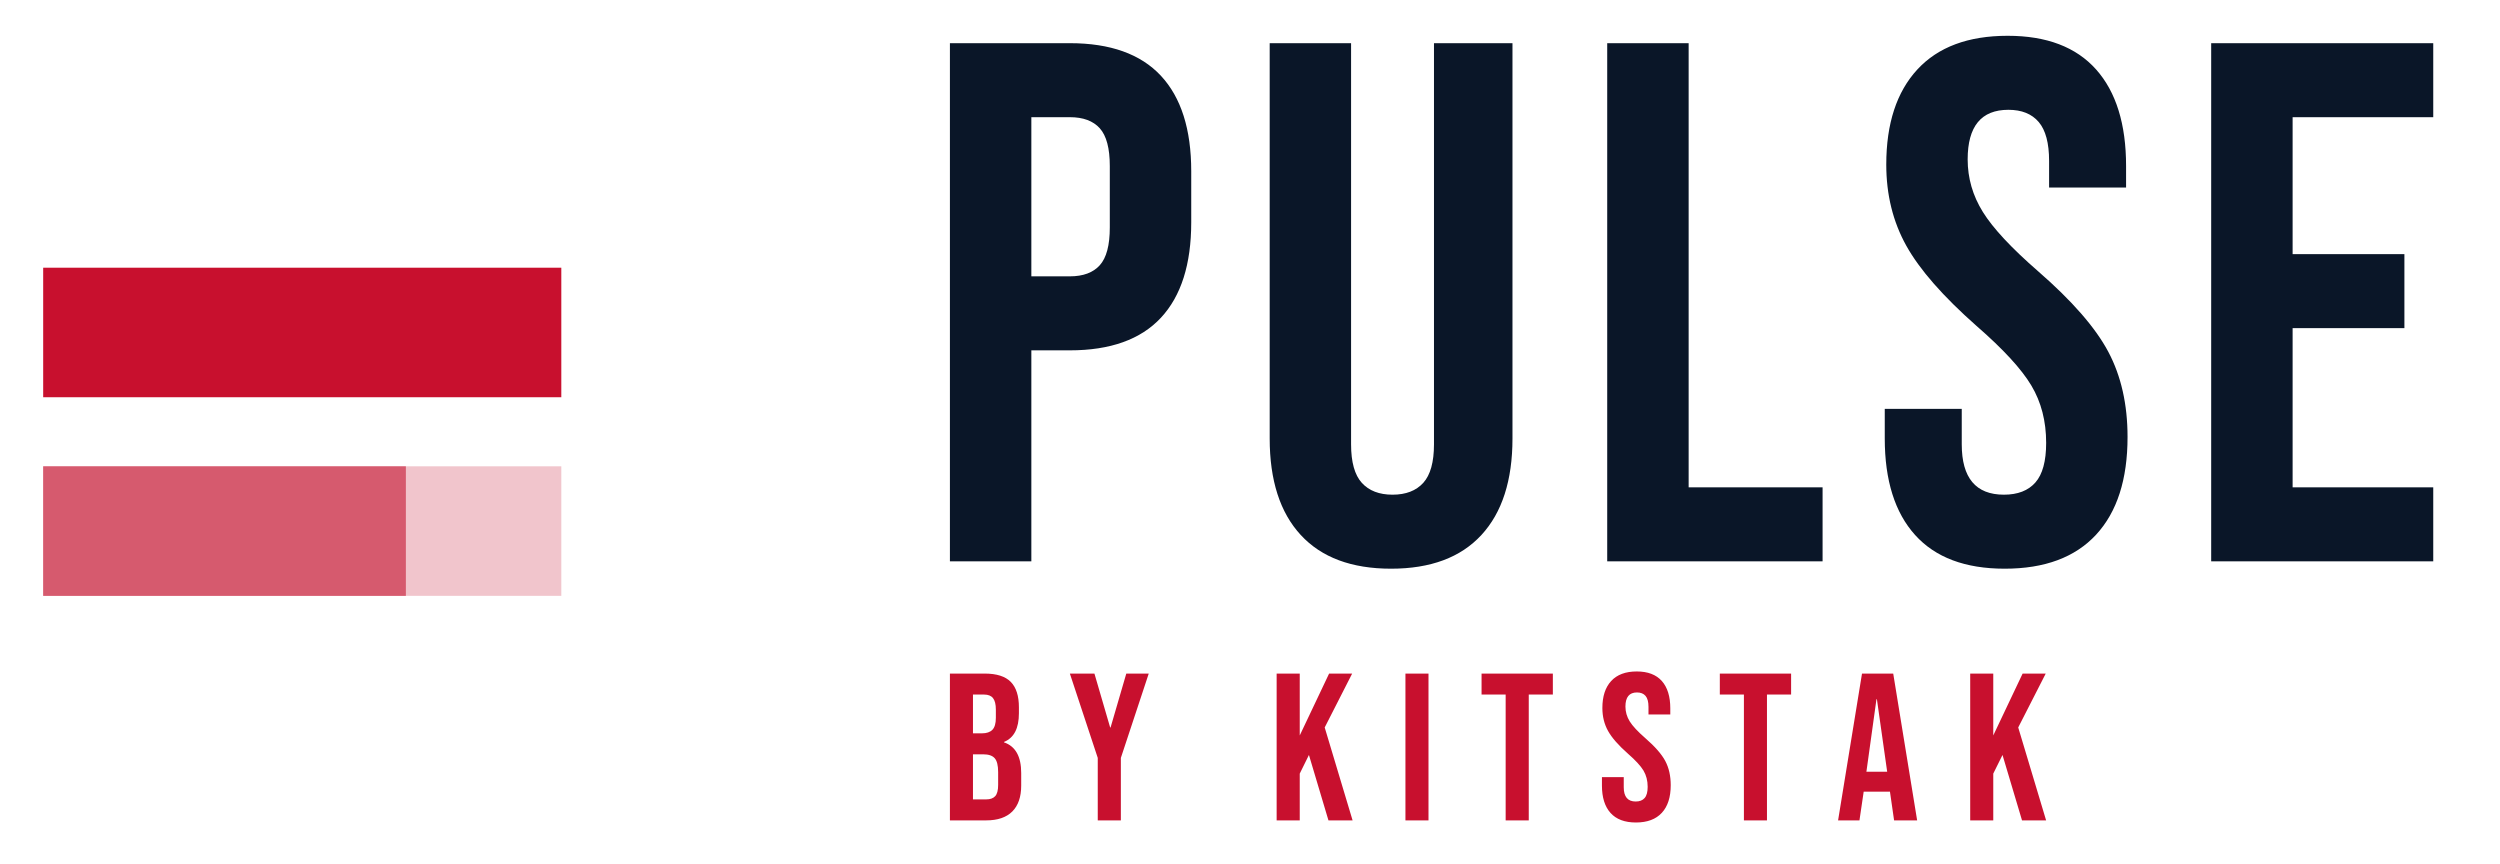
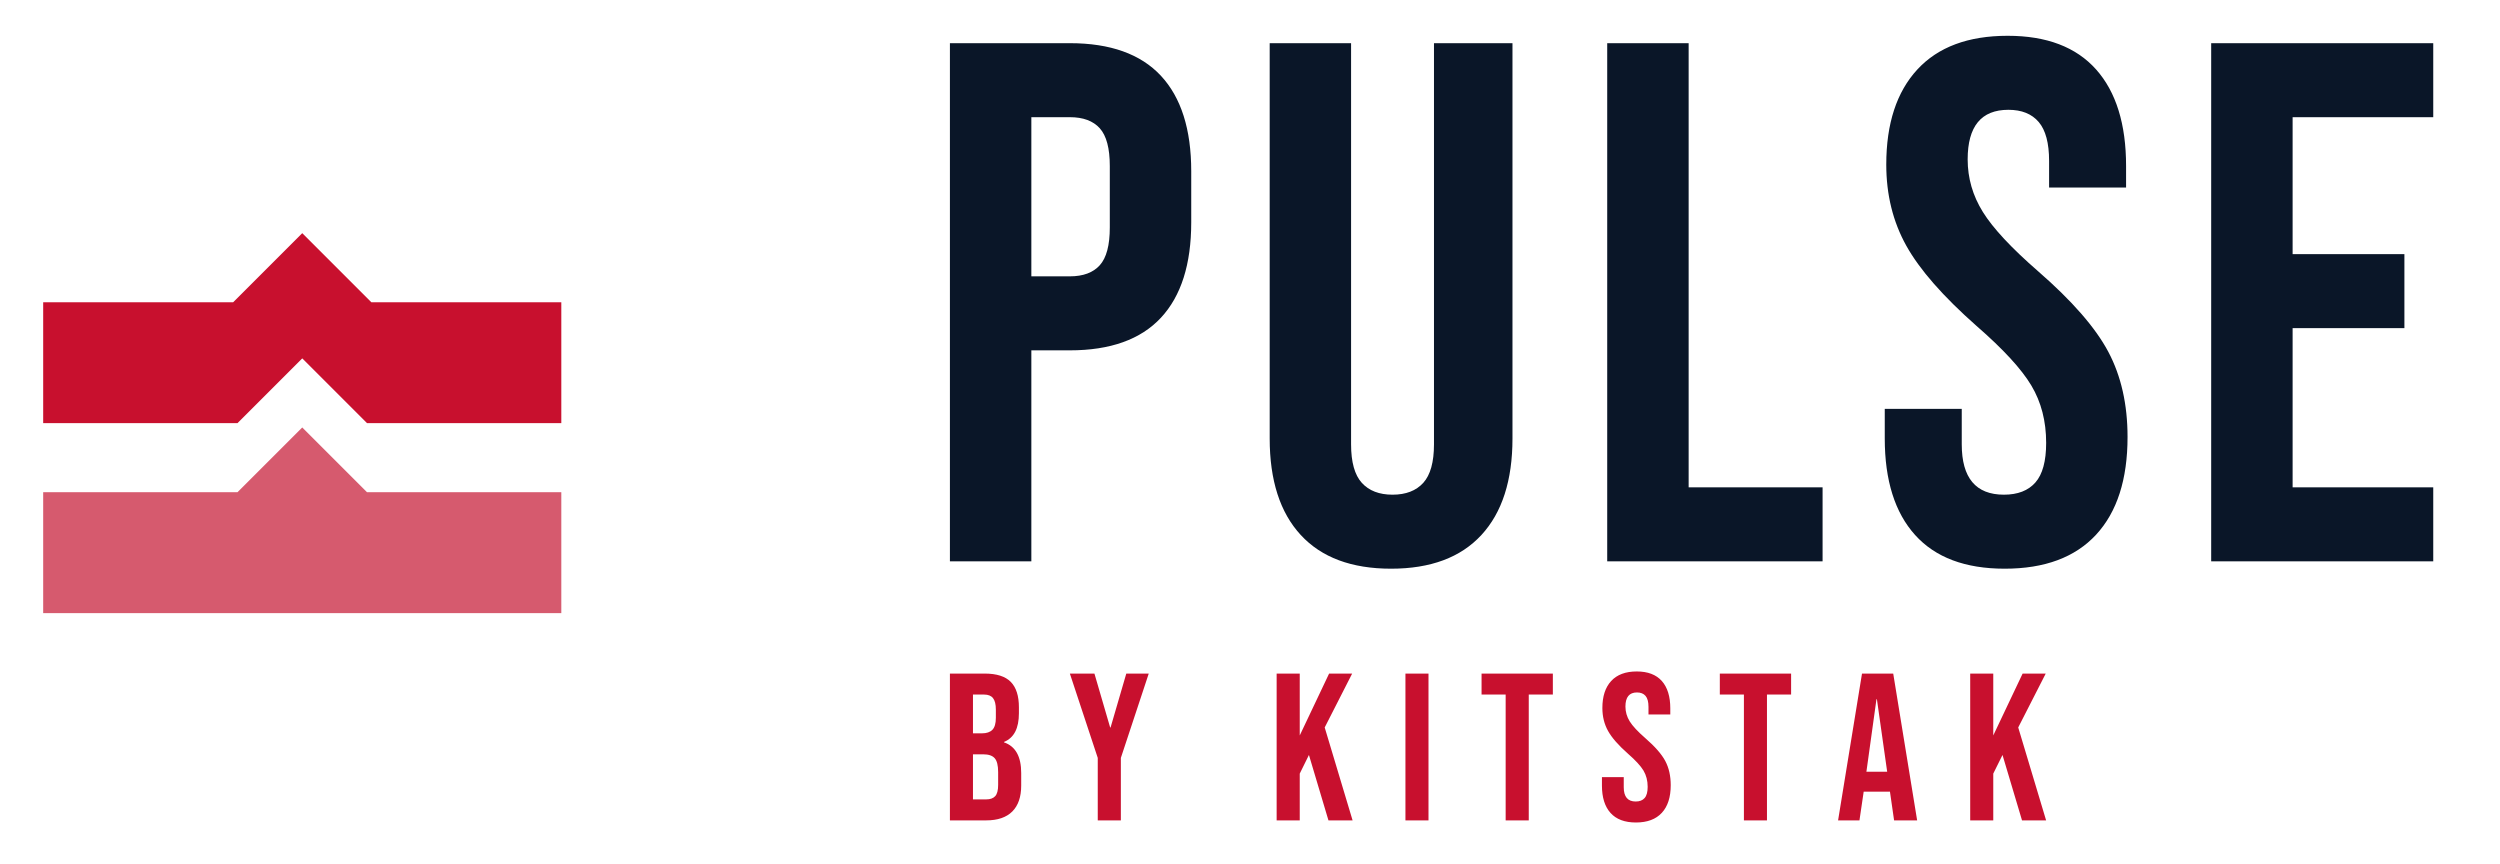
<svg xmlns="http://www.w3.org/2000/svg" viewBox="30 0 579 200" role="img" aria-label="KitStak Pulse">
  <g>
-     <rect x="40" y="62" width="120" height="30" fill="#C8102E" />
-     <rect x="40" y="108" width="120" height="30" fill="#D65A6E" opacity="0.35" />
-     <rect x="40" y="108" width="84" height="30" fill="#D65A6E" />
+     <path d="M40 70H84L100 54L116 70H160V98H115L100 83L85 98H40Z" fill="#C8102E" />
+     <path d="M40 114H85L100 99L115 114H160V142H40Z" fill="#D65A6E" />
  </g>
  <path d="M250 10H277.77Q291.83 10 298.86 17.54Q305.89 25.09 305.89 39.66V51.49Q305.89 66.06 298.86 73.6Q291.83 81.14 277.77 81.14H268.86V130H250ZM277.77 64Q282.4 64 284.71 61.43Q287.03 58.86 287.03 52.69V38.46Q287.03 32.29 284.71 29.71Q282.4 27.14 277.77 27.14H268.86V64Z M324.06 101.54V10H342.91V102.91Q342.91 109.09 345.4 111.83Q347.89 114.57 352.51 114.57Q357.14 114.57 359.63 111.83Q362.11 109.09 362.11 102.91V10H380.29V101.54Q380.29 116.11 373.09 123.91Q365.89 131.71 352.17 131.71Q338.46 131.71 331.26 123.91Q324.06 116.11 324.06 101.54Z M402.23 10H421.09V112.86H452.11V130H402.23Z M466.51 101.54V94.69H484.34V102.91Q484.34 114.57 494.11 114.57Q498.91 114.57 501.4 111.74Q503.89 108.91 503.89 102.57Q503.89 95.03 500.46 89.29Q497.03 83.54 487.77 75.49Q476.11 65.2 471.49 56.89Q466.86 48.57 466.86 38.11Q466.86 23.89 474.06 16.09Q481.26 8.29 494.97 8.29Q508.51 8.29 515.46 16.09Q522.4 23.89 522.4 38.46V43.43H504.57V37.26Q504.57 31.09 502.17 28.26Q499.77 25.43 495.14 25.43Q485.71 25.43 485.71 36.91Q485.71 43.43 489.23 49.09Q492.74 54.74 502 62.8Q513.83 73.09 518.29 81.49Q522.74 89.89 522.74 101.2Q522.74 115.94 515.46 123.83Q508.17 131.71 494.29 131.71Q480.57 131.71 473.54 123.91Q466.51 116.11 466.51 101.54Z M542.11 10H593.54V27.14H560.97V58.86H586.86V76H560.97V112.86H593.54V130H542.11Z" fill="#0A1628" />
  <path d="M250 156H258.06Q262.19 156 264.09 157.92Q265.98 159.84 265.98 163.82V165.18Q265.98 167.8 265.13 169.45Q264.28 171.11 262.53 171.83V171.93Q266.51 173.29 266.51 179.02V181.94Q266.51 185.87 264.45 187.94Q262.39 190 258.4 190H250ZM257.43 169.84Q259.03 169.84 259.84 169.02Q260.64 168.19 260.64 166.25V164.35Q260.64 162.51 259.98 161.68Q259.33 160.86 257.92 160.86H255.34V169.84ZM258.4 185.14Q259.81 185.14 260.49 184.39Q261.17 183.64 261.17 181.79V178.83Q261.17 176.5 260.37 175.6Q259.57 174.7 257.72 174.7H255.34V185.14Z M284.24 175.53 277.78 156H283.47L287.11 168.48H287.21L290.85 156H296.05L289.59 175.53V190H284.24Z M325.67 156H331.02V170.33L337.82 156H343.16L336.8 168.48L343.26 190H337.67L333.15 174.85L331.02 179.17V190H325.67Z M355.5 156H360.84V190H355.5Z M378.71 160.86H373.13V156H389.64V160.86H384.06V190H378.71Z M401.01 181.94V179.99H406.06V182.33Q406.06 185.63 408.83 185.63Q410.19 185.63 410.89 184.83Q411.6 184.03 411.6 182.23Q411.6 180.09 410.63 178.46Q409.65 176.84 407.03 174.55Q403.73 171.64 402.42 169.28Q401.11 166.93 401.11 163.97Q401.11 159.93 403.15 157.72Q405.19 155.51 409.07 155.51Q412.91 155.51 414.88 157.72Q416.84 159.93 416.84 164.06V165.47H411.79V163.72Q411.79 161.97 411.11 161.17Q410.43 160.37 409.12 160.37Q406.45 160.37 406.45 163.63Q406.45 165.47 407.44 167.07Q408.44 168.68 411.06 170.96Q414.41 173.87 415.68 176.25Q416.94 178.63 416.94 181.84Q416.94 186.02 414.88 188.25Q412.81 190.49 408.88 190.49Q404.99 190.49 403 188.28Q401.01 186.07 401.01 181.94Z M433.89 160.86H428.31V156H444.82V160.86H439.23V190H433.89Z M461.24 156H468.47L474.01 190H468.67L467.7 183.25V183.35H461.63L460.65 190H455.7ZM467.07 178.73 464.69 161.93H464.59L462.26 178.73Z M486.3 156H491.64V170.33L498.44 156H503.79L497.42 168.48L503.88 190H498.3L493.78 174.85L491.64 179.17V190H486.3Z" fill="#C8102E" />
</svg>
